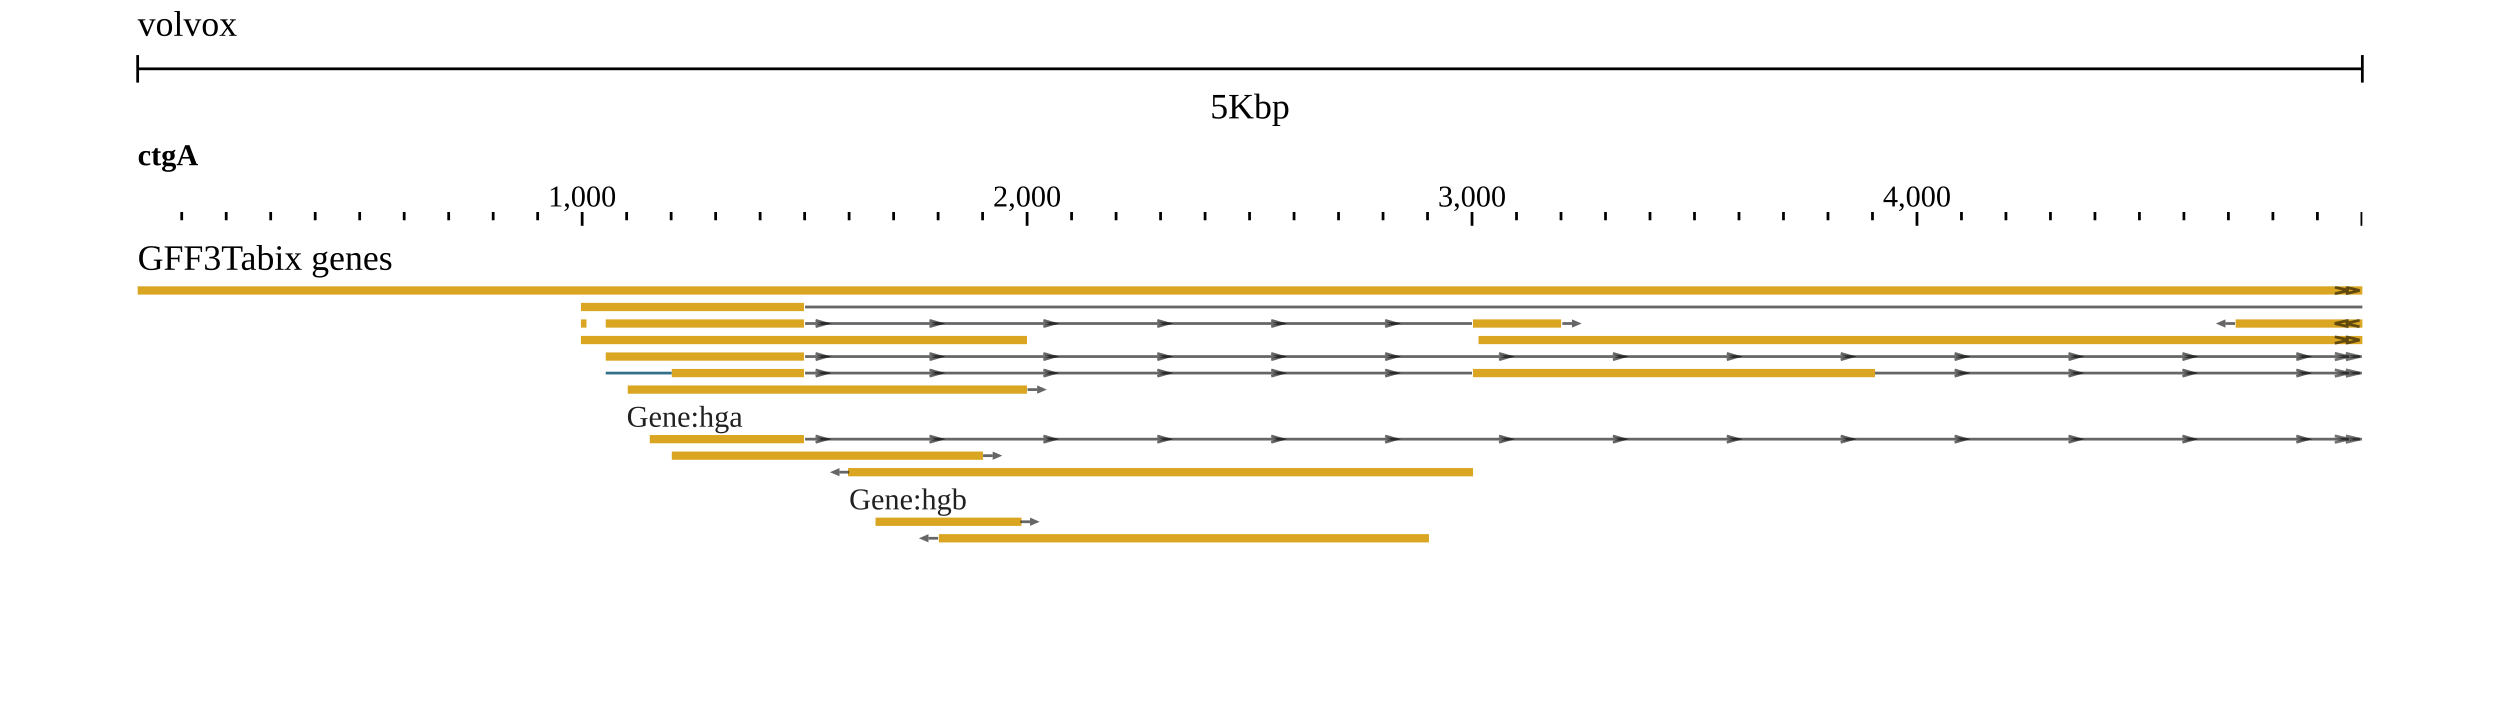
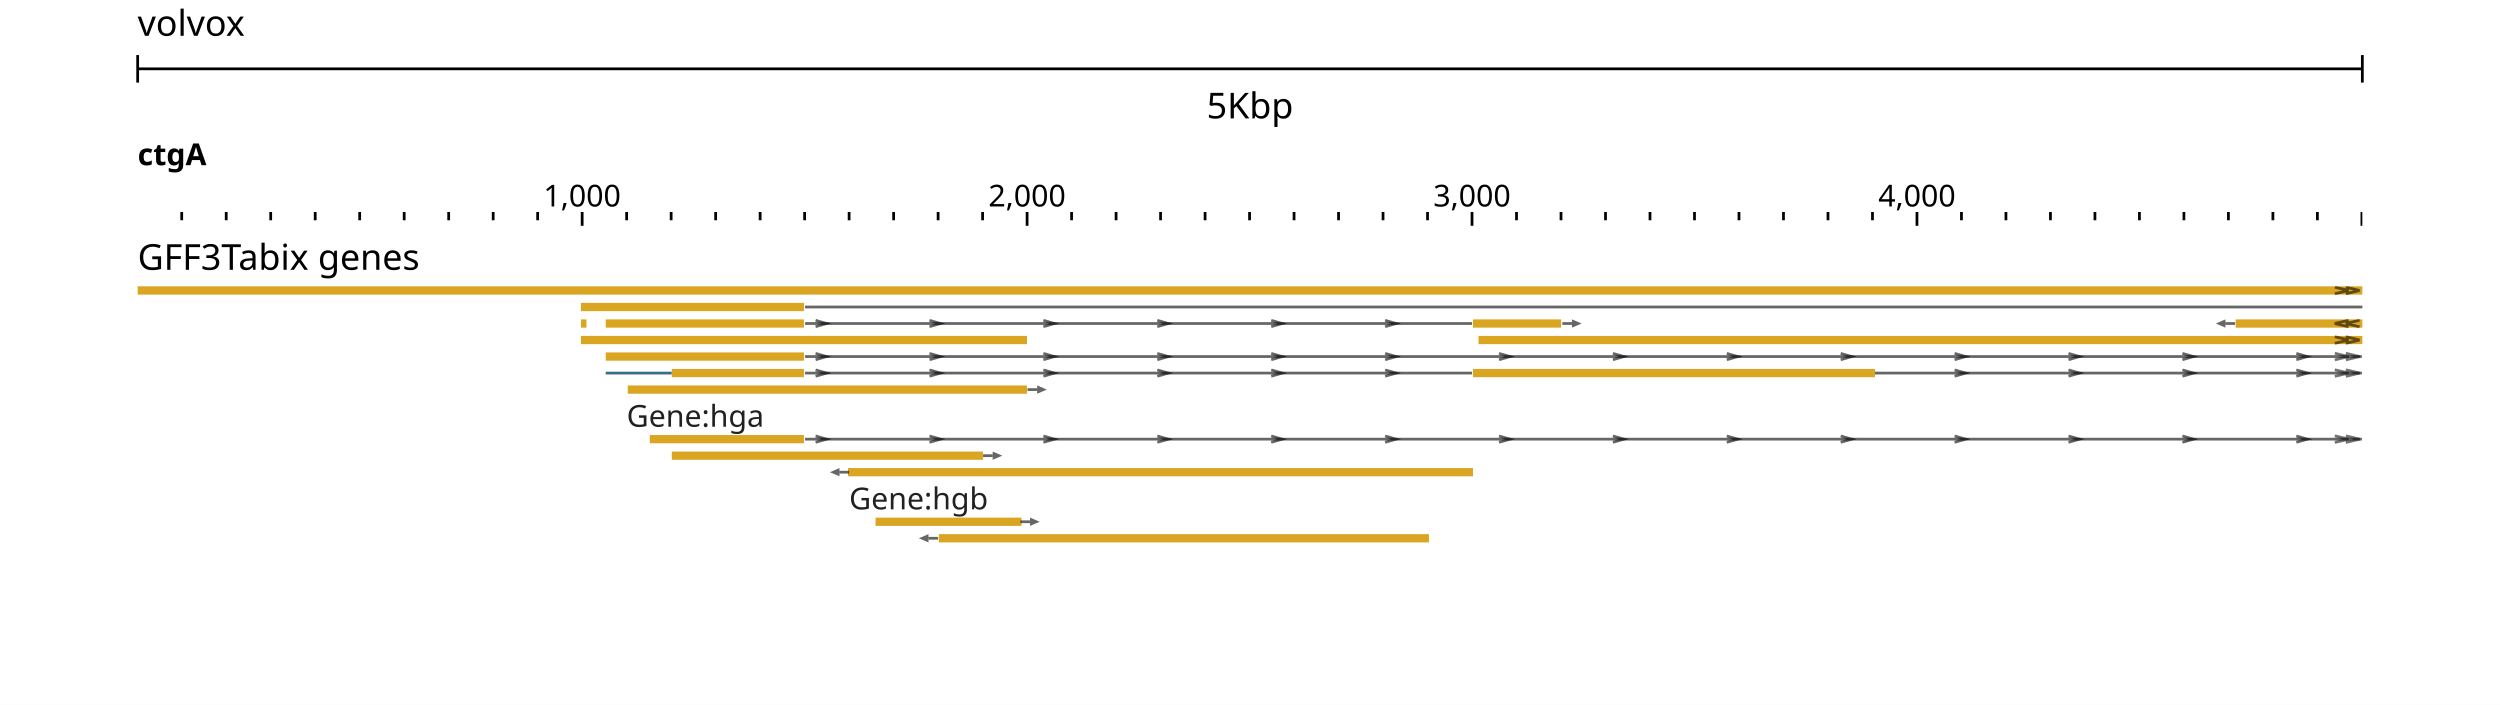
- <svg xmlns="http://www.w3.org/2000/svg" width="908" height="256" viewBox="0 0 908 256">
+ <svg xmlns="http://www.w3.org/2000/svg" width="908" height="256" viewBox="0 0 908 256" font-family="sans-serif">
  <rect width="908" height="256" fill="#ffffff" />
  <g transform="translate(50 0)">
    <g transform="translate(0)">
      <g id="header">
        <text x="0" y="13" font-size="13" fill="#000000">volvox</text>
        <g transform="translate(0 25)">
          <line x1="0" x2="808" y1="0" y2="0" stroke="#000000" />
          <line x1="0" x2="0" y1="-5" y2="5" stroke="#000000" />
          <line x1="808" x2="808" y1="-5" y2="5" stroke="#000000" />
          <text x="404" y="18" text-anchor="middle" font-size="13" fill="#000000">5Kbp</text>
        </g>
        <g transform="translate(0 50)">
          <defs>
            <clipPath id="ruler-clip-0">
              <rect x="0" y="0" width="808" height="34" />
            </clipPath>
          </defs>
          <g clip-path="url(#ruler-clip-0)">
            <path d="M161.44 27V32M323.04 27V32M484.64 27V32M646.24 27V32M807.84 27V32M969.44 27V32M1131.04 27V32M1292.64 27V32M1454.24 27V32M16 27V30M32.16 27V30M48.32 27V30M64.48 27V30M80.64 27V30M96.8 27V30M112.96 27V30M129.12 27V30M145.28 27V30M177.6 27V30M193.76 27V30M209.92 27V30M226.08 27V30M242.24 27V30M258.4 27V30M274.56 27V30M290.72 27V30M306.88 27V30M339.2 27V30M355.36 27V30M371.52 27V30M387.68 27V30M403.84 27V30M420 27V30M436.16 27V30M452.32 27V30M468.48 27V30M500.8 27V30M516.96 27V30M533.12 27V30M549.28 27V30M565.44 27V30M581.6 27V30M597.76 27V30M613.92 27V30M630.08 27V30M662.4 27V30M678.56 27V30M694.72 27V30M710.88 27V30M727.04 27V30M743.2 27V30M759.36 27V30M775.52 27V30M791.68 27V30M824 27V30M840.16 27V30M856.32 27V30M872.48 27V30M888.64 27V30M904.8 27V30M920.96 27V30M937.12 27V30M953.28 27V30M985.6 27V30M1001.76 27V30M1017.92 27V30M1034.08 27V30M1050.24 27V30M1066.4 27V30M1082.56 27V30M1098.72 27V30M1114.88 27V30M1147.2 27V30M1163.36 27V30M1179.52 27V30M1195.68 27V30M1211.84 27V30M1228 27V30M1244.16 27V30M1260.32 27V30M1276.48 27V30M1308.8 27V30M1324.96 27V30M1341.12 27V30M1357.28 27V30M1373.44 27V30M1389.6 27V30M1405.76 27V30M1421.92 27V30M1438.08 27V30M1470.4 27V30M1486.56 27V30M1502.72 27V30M1518.88 27V30M1535.04 27V30M1551.2 27V30M1567.36 27V30M1583.52 27V30M1599.68 27V30" stroke-width="1" stroke="#000000" fill="none" />
            <text x="161.44" y="25" text-anchor="middle" font-size="11" fill="#000000">1,000</text>
            <text x="323.04" y="25" text-anchor="middle" font-size="11" fill="#000000">2,000</text>
            <text x="484.64" y="25" text-anchor="middle" font-size="11" fill="#000000">3,000</text>
            <text x="646.24" y="25" text-anchor="middle" font-size="11" fill="#000000">4,000</text>
            <g transform="translate(0 0)">
              <defs>
                <clipPath id="reflabel-0-volvox:ctgA:0:4951:0">
                  <rect x="0" y="0" width="1599.16" height="13" />
                </clipPath>
              </defs>
              <g clip-path="url(#reflabel-0-volvox:ctgA:0:4951:0)">
                <text x="0" y="10" font-size="11" font-weight="bold" fill="#000000">ctgA</text>
              </g>
            </g>
          </g>
        </g>
      </g>
    </g>
    <g transform="translate(0 84)">
      <g transform="translate(0 0)">
        <defs>
          <clipPath id="track-clip-0-gff3tabix_genes">
            <rect x="-50" y="20" width="858" height="100" />
          </clipPath>
        </defs>
        <g clip-path="url(#track-clip-0-gff3tabix_genes)">
          <g transform="translate(0 20)">
            <defs>
              <clipPath id="display-clip-0-0-0">
                <rect x="0" y="0" width="808" height="100" />
              </clipPath>
            </defs>
            <g clip-path="url(#display-clip-0-0-0)">
              <g>
                <clipPath id="svgcanvas-clip-0">
                  <path d="M0,0h808v100h-808Z" />
                </clipPath>
                <g clip-path="url(#svgcanvas-clip-0)">
                  <path d="M242.4,7.5L3151.04,7.5" fill="none" stroke="rgb(0,0,0)" stroke-opacity="0.6" stroke-width="1" />
                  <path d="M242.4,13.5L484.64,13.5" fill="none" stroke="rgb(0,0,0)" stroke-opacity="0.6" stroke-width="1" />
                  <path d="M246.22,12.35L250.22,13.5L246.22,14.65M287.59,12.35L291.59,13.5L287.59,14.65M328.96,12.35L332.96,13.5L328.96,14.65M370.33,12.35L374.33,13.5L370.33,14.65M411.7,12.35L415.7,13.5L411.7,14.65M453.07,12.35L457.07,13.5L453.07,14.65" fill="none" stroke="rgb(0,0,0)" stroke-opacity="0.6" stroke-width="1" />
                  <path d="M242.4,25.5L807.84,25.5" fill="none" stroke="rgb(0,0,0)" stroke-opacity="0.6" stroke-width="1" />
                  <path d="M246.22,24.35L250.22,25.5L246.22,26.65M287.59,24.35L291.59,25.5L287.59,26.65M328.96,24.35L332.96,25.5L328.96,26.65M370.33,24.35L374.33,25.5L370.33,26.65M411.7,24.35L415.7,25.5L411.7,26.65M453.07,24.35L457.07,25.5L453.07,26.65M494.44,24.35L498.44,25.5L494.44,26.65M535.8,24.35L539.8,25.5L535.8,26.65M577.17,24.35L581.17,25.5L577.17,26.65M618.54,24.35L622.54,25.5L618.54,26.65M659.91,24.35L663.91,25.5L659.91,26.65M701.28,24.35L705.28,25.5L701.28,26.65M742.65,24.35L746.65,25.5L742.65,26.65M784.02,24.35L788.02,25.5L784.02,26.65" fill="none" stroke="rgb(0,0,0)" stroke-opacity="0.6" stroke-width="1" />
                  <path d="M888.8,25.5L1131.04,25.5" fill="none" stroke="rgb(0,0,0)" stroke-opacity="0.6" stroke-width="1" />
                  <path d="M242.4,31.5L484.64,31.5" fill="none" stroke="rgb(0,0,0)" stroke-opacity="0.6" stroke-width="1" />
                  <path d="M246.22,30.35L250.22,31.5L246.22,32.65M287.59,30.35L291.59,31.5L287.59,32.65M328.96,30.35L332.96,31.5L328.96,32.65M370.33,30.35L374.33,31.5L370.33,32.65M411.7,30.35L415.7,31.5L411.7,32.65M453.07,30.35L457.07,31.5L453.07,32.65" fill="none" stroke="rgb(0,0,0)" stroke-opacity="0.6" stroke-width="1" />
                  <path d="M630.56,31.5L807.84,31.5" fill="none" stroke="rgb(0,0,0)" stroke-opacity="0.6" stroke-width="1" />
                  <path d="M659.91,30.35L663.91,31.5L659.91,32.65M701.28,30.35L705.28,31.5L701.28,32.65M742.65,30.35L746.65,31.5L742.65,32.65M784.02,30.35L788.02,31.5L784.02,32.65" fill="none" stroke="rgb(0,0,0)" stroke-opacity="0.6" stroke-width="1" />
                  <path d="M888.8,31.5L1131.04,31.5" fill="none" stroke="rgb(0,0,0)" stroke-opacity="0.6" stroke-width="1" />
                  <path d="M242.4,55.5L807.84,55.5" fill="none" stroke="rgb(0,0,0)" stroke-opacity="0.6" stroke-width="1" />
                  <path d="M246.22,54.35L250.22,55.5L246.22,56.65M287.59,54.35L291.59,55.5L287.59,56.65M328.96,54.35L332.96,55.5L328.96,56.65M370.33,54.35L374.33,55.5L370.33,56.65M411.7,54.35L415.7,55.5L411.7,56.65M453.07,54.35L457.07,55.5L453.07,56.65M494.44,54.35L498.44,55.5L494.44,56.65M535.8,54.35L539.8,55.5L535.8,56.65M577.17,54.35L581.17,55.5L577.17,56.65M618.54,54.35L622.54,55.5L618.54,56.65M659.91,54.35L663.91,55.5L659.91,56.65M701.28,54.35L705.28,55.5L701.28,56.65M742.65,54.35L746.65,55.5L742.65,56.65M784.02,54.35L788.02,55.5L784.02,56.65" fill="none" stroke="rgb(0,0,0)" stroke-opacity="0.6" stroke-width="1" />
                  <path d="M888.8,55.5L1131.04,55.5" fill="none" stroke="rgb(0,0,0)" stroke-opacity="0.6" stroke-width="1" />
                  <path d="M888.8,37.5L1131.04,37.5" fill="none" stroke="rgb(0,0,0)" stroke-opacity="0.6" stroke-width="1" />
                  <rect x="0" y="0" width="8080" height="3" fill="rgb(218,165,32)" />
                  <rect x="161" y="6" width="81" height="3" fill="rgb(218,165,32)" />
                  <rect x="161" y="12" width="2" height="3" fill="rgb(218,165,32)" />
                  <rect x="161" y="18" width="162" height="3" fill="rgb(218,165,32)" />
                  <rect x="170" y="12" width="72" height="3" fill="rgb(218,165,32)" />
                  <rect x="485" y="12" width="32" height="3" fill="rgb(218,165,32)" />
                  <rect x="170" y="24" width="72" height="3" fill="rgb(218,165,32)" />
                  <rect x="808" y="24" width="81" height="3" fill="rgb(218,165,32)" />
                  <rect x="1131" y="24" width="49" height="3" fill="rgb(218,165,32)" />
                  <rect x="170" y="31" width="24" height="1" fill="rgb(53,112,137)" />
                  <rect x="194" y="30" width="48" height="3" fill="rgb(218,165,32)" />
                  <rect x="485" y="30" width="146" height="3" fill="rgb(218,165,32)" />
                  <rect x="808" y="30" width="81" height="3" fill="rgb(218,165,32)" />
                  <rect x="1131" y="30" width="98" height="3" fill="rgb(218,165,32)" />
                  <rect x="178" y="36" width="145" height="3" fill="rgb(218,165,32)" />
                  <rect x="186" y="54" width="56" height="3" fill="rgb(218,165,32)" />
                  <rect x="808" y="54" width="81" height="3" fill="rgb(218,165,32)" />
                  <rect x="1131" y="54" width="33" height="3" fill="rgb(218,165,32)" />
                  <rect x="194" y="60" width="113" height="3" fill="rgb(218,165,32)" />
                  <rect x="258" y="66" width="227" height="3" fill="rgb(218,165,32)" />
                  <rect x="268" y="84" width="53" height="3" fill="rgb(218,165,32)" />
                  <rect x="291" y="90" width="178" height="3" fill="rgb(218,165,32)" />
                  <rect x="487" y="18" width="504" height="3" fill="rgb(218,165,32)" />
                  <rect x="762" y="12" width="202" height="3" fill="rgb(218,165,32)" />
                  <rect x="845" y="36" width="12" height="3" fill="rgb(218,165,32)" />
                  <rect x="874" y="36" width="15" height="3" fill="rgb(218,165,32)" />
                  <rect x="1131" y="36" width="81" height="3" fill="rgb(218,165,32)" />
                  <rect x="937" y="42" width="49" height="3" fill="rgb(218,165,32)" />
                  <rect x="1041" y="12" width="67" height="3" fill="rgb(218,165,32)" />
                  <rect x="1112" y="18" width="58" height="3" fill="rgb(218,165,32)" />
                  <rect x="1148" y="12" width="17" height="3" fill="rgb(218,165,32)" />
                  <rect x="1197" y="12" width="53" height="3" fill="rgb(218,165,32)" />
                  <rect x="1212" y="18" width="81" height="3" fill="rgb(218,165,32)" />
                  <rect x="517.44" y="13" width="3.5" height="1" fill="rgb(0,0,0)" fill-opacity="0.6" />
                  <path d="M520.94,12L520.94,15L524.44,13.5Z" fill="rgb(0,0,0)" fill-opacity="0.6" stroke="none" />
                  <rect x="1179.68" y="25" width="3.5" height="1" fill="rgb(0,0,0)" fill-opacity="0.6" />
                  <path d="M1183.18,24L1183.18,27L1186.68,25.5Z" fill="rgb(0,0,0)" fill-opacity="0.6" stroke="none" />
                  <rect x="323.2" y="37" width="3.5" height="1" fill="rgb(0,0,0)" fill-opacity="0.6" />
                  <path d="M326.7,36L326.7,39L330.2,37.5Z" fill="rgb(0,0,0)" fill-opacity="0.6" stroke="none" />
                  <rect x="1163.52" y="55" width="3.5" height="1" fill="rgb(0,0,0)" fill-opacity="0.6" />
                  <path d="M1167.02,54L1167.02,57L1170.52,55.5Z" fill="rgb(0,0,0)" fill-opacity="0.6" stroke="none" />
                  <rect x="307.04" y="61" width="3.5" height="1" fill="rgb(0,0,0)" fill-opacity="0.6" />
                  <path d="M310.54,60L310.54,63L314.04,61.5Z" fill="rgb(0,0,0)" fill-opacity="0.6" stroke="none" />
                  <rect x="254.9" y="67" width="3.5" height="1" fill="rgb(0,0,0)" fill-opacity="0.6" />
                  <path d="M254.9,66L254.9,69L251.4,67.5Z" fill="rgb(0,0,0)" fill-opacity="0.6" stroke="none" />
                  <rect x="320.61" y="85" width="3.5" height="1" fill="rgb(0,0,0)" fill-opacity="0.6" />
                  <path d="M324.11,84L324.11,87L327.61,85.5Z" fill="rgb(0,0,0)" fill-opacity="0.6" stroke="none" />
                  <rect x="287.22" y="91" width="3.5" height="1" fill="rgb(0,0,0)" fill-opacity="0.6" />
                  <path d="M287.22,90L287.22,93L283.72,91.5Z" fill="rgb(0,0,0)" fill-opacity="0.6" stroke="none" />
                  <rect x="990.61" y="19" width="3.5" height="1" fill="rgb(0,0,0)" fill-opacity="0.6" />
                  <path d="M994.11,18L994.11,21L997.61,19.5Z" fill="rgb(0,0,0)" fill-opacity="0.6" stroke="none" />
                  <rect x="758.28" y="13" width="3.5" height="1" fill="rgb(0,0,0)" fill-opacity="0.6" />
                  <path d="M758.28,12L758.28,15L754.78,13.5Z" fill="rgb(0,0,0)" fill-opacity="0.6" stroke="none" />
                  <rect x="870.59" y="37" width="3.5" height="1" fill="rgb(0,0,0)" fill-opacity="0.6" />
                  <path d="M870.59,36L870.59,39L867.09,37.5Z" fill="rgb(0,0,0)" fill-opacity="0.6" stroke="none" />
                  <rect x="933.62" y="43" width="3.5" height="1" fill="rgb(0,0,0)" fill-opacity="0.6" />
                  <path d="M933.62,42L933.62,45L930.12,43.5Z" fill="rgb(0,0,0)" fill-opacity="0.6" stroke="none" />
                  <rect x="1037.37" y="13" width="3.5" height="1" fill="rgb(0,0,0)" fill-opacity="0.6" />
                  <path d="M1037.37,12L1037.37,15L1033.87,13.5Z" fill="rgb(0,0,0)" fill-opacity="0.6" stroke="none" />
                  <rect x="1108.95" y="19" width="3.5" height="1" fill="rgb(0,0,0)" fill-opacity="0.6" />
                  <path d="M1108.95,18L1108.95,21L1105.45,19.5Z" fill="rgb(0,0,0)" fill-opacity="0.6" stroke="none" />
                  <rect x="1144.67" y="13" width="3.5" height="1" fill="rgb(0,0,0)" fill-opacity="0.6" />
                  <path d="M1144.67,12L1144.67,15L1141.17,13.5Z" fill="rgb(0,0,0)" fill-opacity="0.6" stroke="none" />
                  <rect x="1193.79" y="13" width="3.5" height="1" fill="rgb(0,0,0)" fill-opacity="0.6" />
                  <path d="M1193.79,12L1193.79,15L1190.29,13.5Z" fill="rgb(0,0,0)" fill-opacity="0.6" stroke="none" />
                  <rect x="1208.34" y="19" width="3.5" height="1" fill="rgb(0,0,0)" fill-opacity="0.6" />
                  <path d="M1208.34,18L1208.34,21L1204.84,19.5Z" fill="rgb(0,0,0)" fill-opacity="0.6" stroke="none" />
                  <path d="M802,0.3L807,1.5L802,2.7" fill="none" stroke="rgb(0,0,0)" stroke-opacity="0.55" stroke-width="1" />
                  <path d="M798,0.3L803,1.5L798,2.7" fill="none" stroke="rgb(0,0,0)" stroke-opacity="0.55" stroke-width="1" />
                  <path d="M802,24.3L807,25.5L802,26.7" fill="none" stroke="rgb(0,0,0)" stroke-opacity="0.55" stroke-width="1" />
                  <path d="M798,24.3L803,25.5L798,26.7" fill="none" stroke="rgb(0,0,0)" stroke-opacity="0.55" stroke-width="1" />
                  <path d="M802,30.3L807,31.5L802,32.7" fill="none" stroke="rgb(0,0,0)" stroke-opacity="0.55" stroke-width="1" />
                  <path d="M798,30.3L803,31.5L798,32.7" fill="none" stroke="rgb(0,0,0)" stroke-opacity="0.55" stroke-width="1" />
                  <path d="M802,54.3L807,55.5L802,56.7" fill="none" stroke="rgb(0,0,0)" stroke-opacity="0.55" stroke-width="1" />
                  <path d="M798,54.3L803,55.5L798,56.7" fill="none" stroke="rgb(0,0,0)" stroke-opacity="0.55" stroke-width="1" />
                  <path d="M802,18.3L807,19.5L802,20.7" fill="none" stroke="rgb(0,0,0)" stroke-opacity="0.55" stroke-width="1" />
                  <path d="M798,18.3L803,19.5L798,20.7" fill="none" stroke="rgb(0,0,0)" stroke-opacity="0.55" stroke-width="1" />
                  <path d="M807,12.3L802,13.5L807,14.7" fill="none" stroke="rgb(0,0,0)" stroke-opacity="0.55" stroke-width="1" />
                  <path d="M803,12.3L798,13.5L803,14.7" fill="none" stroke="rgb(0,0,0)" stroke-opacity="0.55" stroke-width="1" />
                </g>
              </g>
              <g>
                <text x="177.6" y="51" fill="rgb(0,0,0)" fill-opacity="0.87" font-size="11" text-anchor="start" dominant-baseline="auto">Gene:hga</text>
                <text x="258.4" y="81" fill="rgb(0,0,0)" fill-opacity="0.87" font-size="11" text-anchor="start" dominant-baseline="auto">Gene:hgb</text>
              </g>
            </g>
          </g>
        </g>
        <text x="0" y="14" font-size="13" fill="#000000">GFF3Tabix genes</text>
      </g>
    </g>
    <g transform="translate(0 84)">
      <defs>
        <clipPath id="highlight-clip-0">
          <rect x="0" y="0" width="808" height="122" />
        </clipPath>
      </defs>
      <g clip-path="url(#highlight-clip-0)" />
    </g>
  </g>
</svg>
